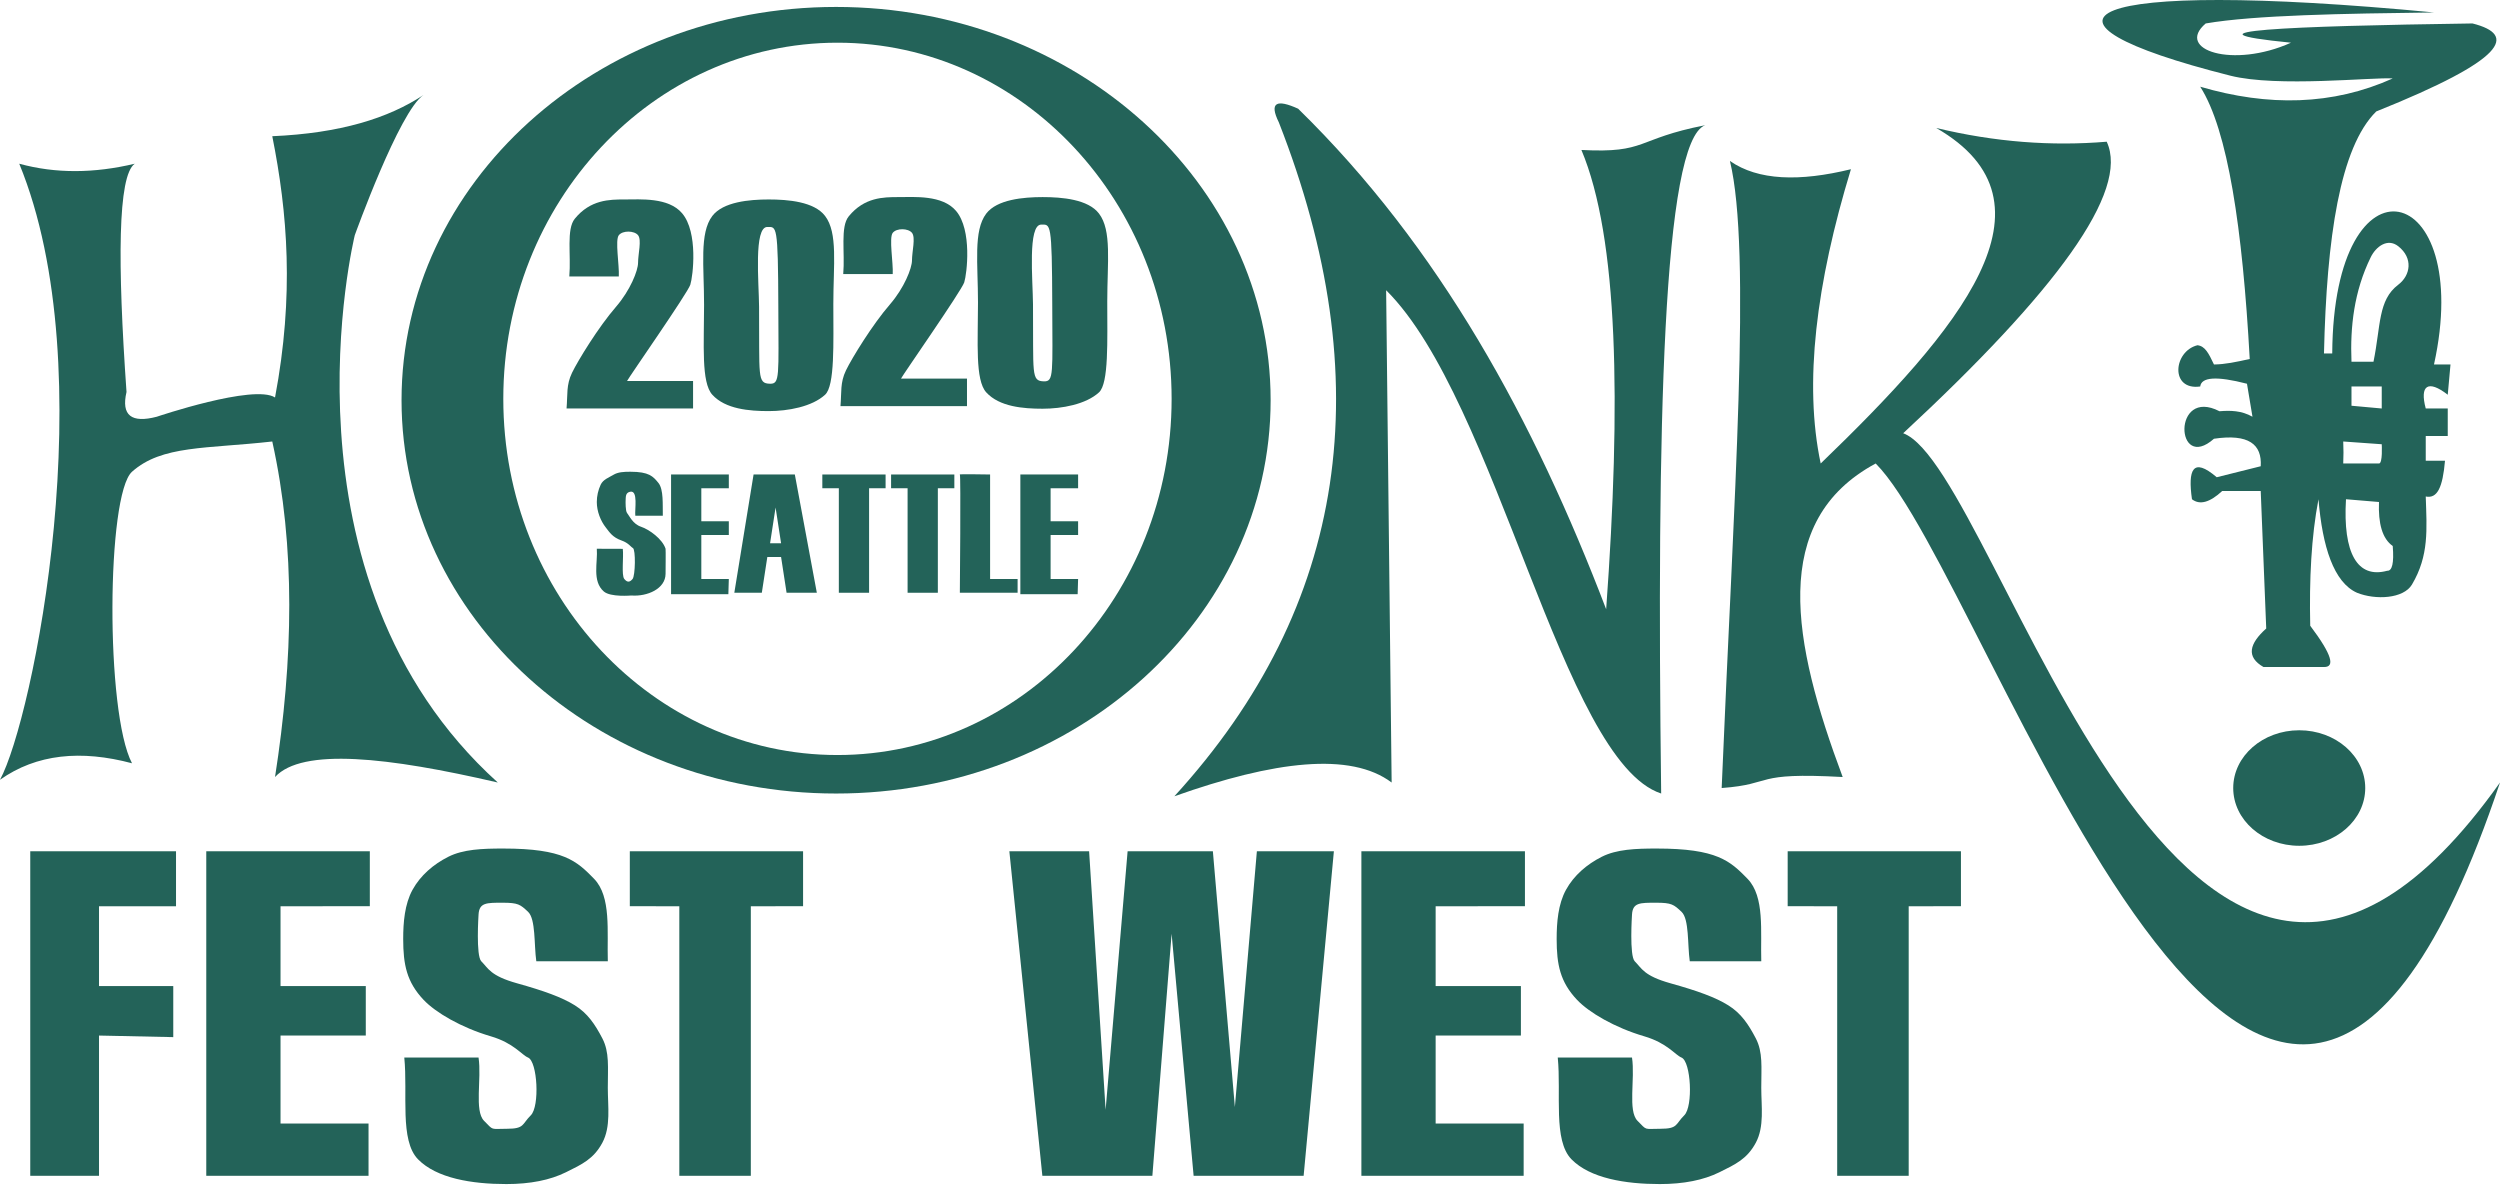
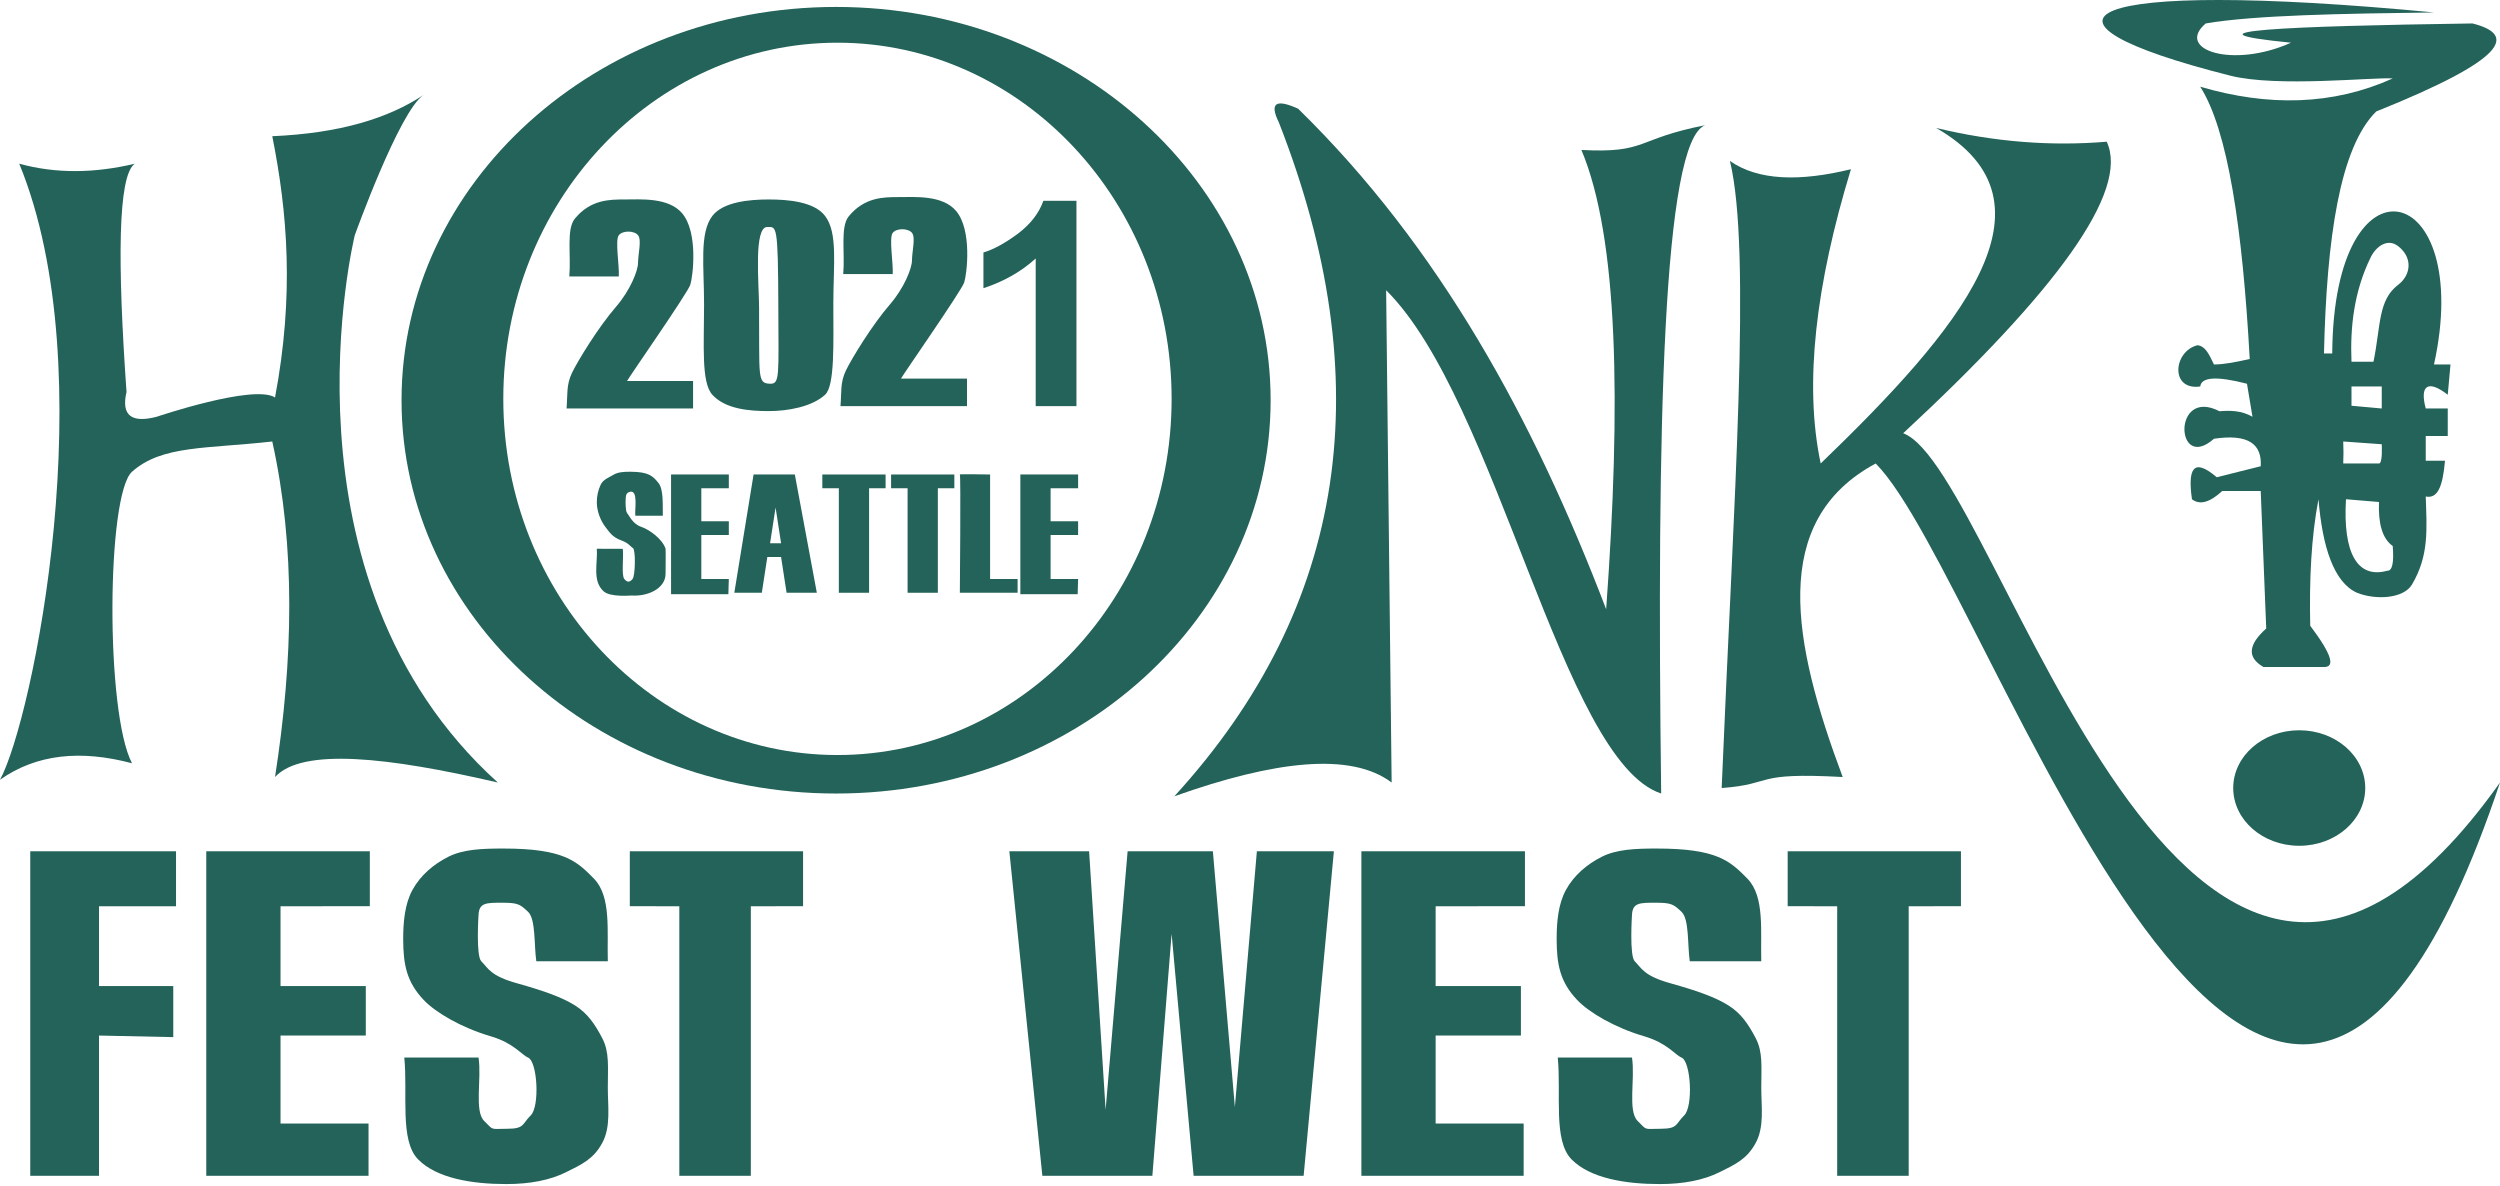
- <svg xmlns="http://www.w3.org/2000/svg" fill="#236359" width="100%" height="100%" viewBox="0 0 909 431" version="1.1" xml:space="preserve" style="fill-rule:evenodd;clip-rule:evenodd;stroke-linejoin:round;stroke-miterlimit:1.414;" id="svg4800">
-   <defs id="defs4804" />
-   <g transform="matrix(0.870156,0,0,1.08233,-127.05,-130.552)" id="g4658">
-     <path d="m 435.611,248.609 v 9.239 h -52.864 c 0.5,-4.625 -0.202,-7.87 2.298,-12.011 2.5,-4.14 11.013,-15.33 18.388,-22.174 5.937,-5.531 9.194,-12.127 9.194,-14.783 0,-2.937 1.578,-7.661 0,-9.239 -1.579,-1.578 -6.42,-1.656 -8.045,0 -1.625,1.656 0.25,10.015 0,13.859 h -20.686 c 0.781,-7.25 -1.302,-15.856 2.299,-19.403 6.509,-6.413 14.498,-6.467 20.685,-6.467 6.782,0 18.4,-0.774 24.134,4.619 6.814,6.409 4.557,21.226 3.448,24.023 -1.11,2.796 -25.745,31.15 -26.432,32.337 z" style="fill-rule:nonzero" id="path4656" />
+ <svg xmlns="http://www.w3.org/2000/svg" width="100%" height="100%" viewBox="0 0 909 431" version="1.1" xml:space="preserve" style="fill-rule:evenodd;clip-rule:evenodd;stroke-linejoin:round;stroke-miterlimit:2;">
+   <g id="g4658" transform="matrix(0.870156,0,0,1.08233,-127.05,-130.552)">
+     <path id="path4656" d="M435.611,248.609L435.611,257.848L382.747,257.848C383.247,253.223 382.545,249.978 385.045,245.837C387.545,241.697 396.058,230.507 403.433,223.663C409.37,218.132 412.627,211.536 412.627,208.88C412.627,205.943 414.205,201.219 412.627,199.641C411.048,198.063 406.207,197.985 404.582,199.641C402.957,201.297 404.832,209.656 404.582,213.5L383.896,213.5C384.677,206.25 382.594,197.644 386.195,194.097C392.704,187.684 400.693,187.63 406.88,187.63C413.662,187.63 425.28,186.856 431.014,192.249C437.828,198.658 435.571,213.475 434.462,216.272C433.352,219.068 408.717,247.422 408.03,248.609L435.611,248.609Z" style="fill:rgb(35,99,89);fill-rule:nonzero;" />
  </g>
-   <g transform="matrix(1.05322,0,0,1.09658,-205.077,-134.239)" id="g4662">
-     <path d="m 460.091,188.554 c 6.656,0 15.714,0.721 19.464,5.471 4.468,5.625 2.848,16.151 2.848,29.182 0,13 0.558,27.091 -2.848,30.093 -4.521,3.985 -12.808,5.426 -19.464,5.426 -6.688,0 -14.929,-0.64 -19.464,-5.426 -3.867,-4.08 -2.849,-16.59 -2.849,-29.778 0,-12.937 -1.651,-23.809 2.849,-29.497 3.718,-4.687 12.807,-5.471 19.464,-5.471 z m 3.323,35.565 c -0.087,-27.563 -0.606,-26.435 -3.798,-26.446 -4.724,-0.016 -2.917,18.383 -2.849,26.446 0.199,23.178 -0.753,25.437 3.798,25.534 3.417,0.072 2.921,-2.494 2.849,-25.534 z" style="fill-rule:nonzero" id="path4660" />
+   <g id="g4662" transform="matrix(1.05322,0,0,1.09658,-205.077,-134.239)">
+     <path id="path4660" d="M460.091,188.554C466.747,188.554 475.805,189.275 479.555,194.025C484.023,199.65 482.403,210.176 482.403,223.207C482.403,236.207 482.961,250.298 479.555,253.3C475.034,257.285 466.747,258.726 460.091,258.726C453.403,258.726 445.162,258.086 440.627,253.3C436.76,249.22 437.778,236.71 437.778,223.522C437.778,210.585 436.127,199.713 440.627,194.025C444.345,189.338 453.434,188.554 460.091,188.554ZM463.414,224.119C463.327,196.556 462.808,197.684 459.616,197.673C454.892,197.657 456.699,216.056 456.767,224.119C456.966,247.297 456.014,249.556 460.565,249.653C463.982,249.725 463.486,247.159 463.414,224.119Z" style="fill:rgb(35,99,89);fill-rule:nonzero;" />
  </g>
-   <g transform="matrix(0.274762,0,0,0.422249,296.709,4.8133)" id="g4678">
-     <path d="M 270.382,500.267 V 397.189 h 76.43 v 11.841 h -36.395 v 28.419 h 36.395 v 11.842 h -36.395 v 37.892 h 36.395 l -0.602,13.084 z" style="fill-rule:nonzero" id="path4676" />
+   <g id="g4678" transform="matrix(0.274762,0,0,0.422249,296.709,4.8133)">
+     <path id="path4676" d="M270.382,500.267L270.382,397.189L346.812,397.189L346.812,409.03L310.417,409.03L310.417,437.449L346.812,437.449L346.812,449.291L310.417,449.291L310.417,487.183L346.812,487.183L346.21,500.267L270.382,500.267Z" style="fill:rgb(35,99,89);fill-rule:nonzero;" />
  </g>
-   <g transform="matrix(0.274762,0,0,0.422249,169.709,4.8133)" id="g4682">
-     <path d="M 270.382,500.267 V 397.189 h 76.43 v 11.841 h -36.395 v 28.419 h 36.395 v 11.842 h -36.395 v 37.892 h 36.395 l -0.602,13.084 z" style="fill-rule:nonzero" id="path4680" />
+   <g id="g4682" transform="matrix(0.274762,0,0,0.422249,169.709,4.8133)">
+     <path id="path4680" d="M270.382,500.267L270.382,397.189L346.812,397.189L346.812,409.03L310.417,409.03L310.417,437.449L346.812,437.449L346.812,449.291L310.417,449.291L310.417,487.183L346.812,487.183L346.21,500.267L270.382,500.267Z" style="fill:rgb(35,99,89);fill-rule:nonzero;" />
  </g>
-   <g transform="matrix(0.297926,0,0,0.421885,109.292,4.6992)" id="g4686">
-     <path d="m 361.526,461.799 31.706,0.078 c 1.219,6.797 -1.867,22.808 1.859,25.996 3.727,3.187 6.671,2.836 10.07,0 3.398,-2.836 3.955,-25.431 0.393,-26.696 -2.438,-0.844 -5.147,-4.332 -13.819,-6.488 -11.157,-2.766 -14.697,-7.141 -19.197,-11.172 -6.328,-5.672 -11.012,-13.857 -11.012,-22.013 0,-5.25 1.7,-10.28 4.677,-14.85 2.976,-4.57 10.046,-6.21 15.647,-8.6 5.602,-2.391 12.728,-2.623 20.65,-2.623 22.725,0 27.651,3.945 34.19,9.617 6.54,5.672 5.065,18.839 5.393,28.308 h -33.566 c -0.89,-5.297 3.687,-22.126 -6.228,-20.699 -5.925,0.853 -5.356,4.277 -5.616,8.083 -0.014,0.201 -0.288,8.511 1.775,10.245 2.625,2.204 6.877,9.442 17.002,11.833 10.125,2.391 26.176,10.583 29.989,18.981 0.309,0.68 0.003,21.197 0,21.634 -0.093,12.812 -22.149,19.684 -41.744,18.662 -0.41,-0.021 -25.353,1.628 -33.659,-3.49 -14.541,-8.958 -7.151,-25.274 -8.51,-36.806 z" style="fill-rule:nonzero" id="path4684" />
+   <g id="g4686" transform="matrix(0.297926,0,0,0.421885,109.292,4.6992)">
+     <path id="path4684" d="M361.526,461.799L393.232,461.877C394.451,468.674 391.365,484.685 395.091,487.873C398.818,491.06 401.762,490.709 405.161,487.873C408.559,485.037 409.116,462.442 405.554,461.177C403.116,460.333 400.407,456.845 391.735,454.689C380.578,451.923 377.038,447.548 372.538,443.517C366.21,437.845 361.526,429.66 361.526,421.504C361.526,416.254 363.226,411.224 366.203,406.654C369.179,402.084 376.249,400.444 381.85,398.054C387.452,395.663 394.578,395.431 402.5,395.431C425.225,395.431 430.151,399.376 436.69,405.048C443.23,410.72 441.755,423.887 442.083,433.356L408.517,433.356C407.627,428.059 412.204,411.23 402.289,412.657C396.364,413.51 396.933,416.934 396.673,420.74C396.659,420.941 396.385,429.251 398.448,430.985C401.073,433.189 405.325,440.427 415.45,442.818C425.575,445.209 441.626,453.401 445.439,461.799C445.748,462.479 445.442,482.996 445.439,483.433C445.346,496.245 423.29,503.117 403.695,502.095C403.285,502.074 378.342,503.723 370.036,498.605C355.495,489.647 362.885,473.331 361.526,461.799Z" style="fill:rgb(35,99,89);fill-rule:nonzero;" />
  </g>
-   <g transform="matrix(0.295217,0,0,0.422249,164.649,4.8133)" id="g4690">
-     <path d="M 475.417,499.024 V 409.03 h -20.324 v -11.841 h 77.909 v 11.841 h -20.324 v 89.994 z" style="fill-rule:nonzero" id="path4688" />
+   <g id="g4690" transform="matrix(0.295217,0,0,0.422249,164.649,4.8133)">
+     <path id="path4688" d="M475.417,499.024L475.417,409.03L455.093,409.03L455.093,397.189L533.002,397.189L533.002,409.03L512.678,409.03L512.678,499.024L475.417,499.024Z" style="fill:rgb(35,99,89);fill-rule:nonzero;" />
  </g>
-   <g transform="matrix(0.295217,0,0,0.422249,189.649,4.8133)" id="g4694">
-     <path d="M 475.417,499.024 V 409.03 h -20.324 v -11.841 h 77.909 v 11.841 h -20.324 v 89.994 z" style="fill-rule:nonzero" id="path4692" />
+   <g id="g4694" transform="matrix(0.295217,0,0,0.422249,189.649,4.8133)">
+     <path id="path4692" d="M475.417,499.024L475.417,409.03L455.093,409.03L455.093,397.189L533.002,397.189L533.002,409.03L512.678,409.03L512.678,499.024L475.417,499.024Z" style="fill:rgb(35,99,89);fill-rule:nonzero;" />
  </g>
-   <g transform="matrix(1,0,0,1.00855,-171.562,-91.0578)" id="g4698">
-     <path d="M182.562,514.189L182.562,397.189L235.562,397.189L235.562,417.019L207.562,417.019L207.562,445.773L234.562,445.773L234.562,464.189L207.562,463.621L207.562,514.189L182.562,514.189Z" style="fill-rule:nonzero;" id="path4696" />
+   <g id="g4698" transform="matrix(1,0,0,1.00855,-171.562,-91.0578)">
+     <path id="path4696" d="M182.562,514.189L182.562,397.189L235.562,397.189L235.562,417.019L207.562,417.019L207.562,445.773L234.562,445.773L234.562,464.189L207.562,463.621L207.562,514.189L182.562,514.189Z" style="fill:rgb(35,99,89);fill-rule:nonzero;" />
  </g>
-   <g transform="matrix(0.778077,0,0,1.14476,-135.378,-145.161)" id="g4702">
-     <path d="M270.382,500.267L270.382,397.189L346.812,397.189L346.812,414.626L305.083,414.659L305.083,439.992L344.925,439.992L344.925,455.716L305.083,455.716L305.083,483.669L346.21,483.669L346.21,500.267L270.382,500.267Z" style="fill-rule:nonzero;" id="path4700" />
+   <g id="g4702" transform="matrix(0.778077,0,0,1.14476,-135.378,-145.161)">
+     <path id="path4700" d="M270.382,500.267L270.382,397.189L346.812,397.189L346.812,414.626L305.083,414.659L305.083,439.992L344.925,439.992L344.925,455.716L305.083,455.716L305.083,483.669L346.21,483.669L346.21,500.267L270.382,500.267Z" style="fill:rgb(35,99,89);fill-rule:nonzero;" />
  </g>
-   <g transform="matrix(0.778077,0,0,1.14476,284.622,-145.161)" id="g4706">
-     <path d="M270.382,500.267L270.382,397.189L346.812,397.189L346.812,414.626L305.083,414.659L305.083,439.992L344.925,439.992L344.925,455.716L305.083,455.716L305.083,483.669L346.21,483.669L346.21,500.267L270.382,500.267Z" style="fill-rule:nonzero;" id="path4704" />
+   <g id="g4706" transform="matrix(0.778077,0,0,1.14476,284.622,-145.161)">
+     <path id="path4704" d="M270.382,500.267L270.382,397.189L346.812,397.189L346.812,414.626L305.083,414.659L305.083,439.992L344.925,439.992L344.925,455.716L305.083,455.716L305.083,483.669L346.21,483.669L346.21,500.267L270.382,500.267Z" style="fill:rgb(35,99,89);fill-rule:nonzero;" />
  </g>
-   <g transform="matrix(0.966443,0,0,1.14378,-206.036,-143.759)" id="g4710">
-     <path d="M365.295,461.877L393.232,461.877C394.451,468.674 391.575,478.798 395.302,481.986C399.028,485.173 397.578,484.517 403.906,484.517C410.609,484.517 409.493,483.073 412.892,480.237C416.29,477.401 415.42,463.143 411.857,461.877C409.42,461.033 406.531,457.282 397.859,455.126C386.703,452.36 377.038,447.548 372.538,443.517C366.21,437.845 364.882,432.345 364.882,424.189C364.882,418.939 365.422,413.115 368.399,408.545C371.375,403.975 376.249,400.444 381.85,398.054C387.452,395.663 394.578,395.431 402.5,395.431C425.225,395.431 430.151,399.376 436.69,405.048C443.23,410.72 441.536,421.808 441.864,431.277L414.961,431.277C414.071,425.98 414.787,417.86 411.857,415.54C408.927,413.219 408.148,412.657 402.289,412.657C396.242,412.657 393.492,412.608 393.232,416.414C393.218,416.615 392.204,429.542 394.267,431.277C396.892,433.48 397.593,435.881 407.718,438.271C417.843,440.662 424.596,442.711 429.447,445.266C434.299,447.82 437.052,451.327 439.795,455.757C442.537,460.187 441.864,464.979 441.864,471.494C441.864,477.401 443.076,483.824 439.795,488.98C436.513,494.137 432.125,495.825 426.125,498.333C420.125,500.841 412.648,502.095 403.695,502.095C390.664,502.095 377.453,500.25 370.468,494.226C363.484,488.203 366.654,473.408 365.295,461.877Z" style="fill-rule:nonzero;" id="path4708" />
+   <g id="g4710" transform="matrix(0.966443,0,0,1.14378,-206.036,-143.759)">
+     <path id="path4708" d="M365.295,461.877L393.232,461.877C394.451,468.674 391.575,478.798 395.302,481.986C399.028,485.173 397.578,484.517 403.906,484.517C410.609,484.517 409.493,483.073 412.892,480.237C416.29,477.401 415.42,463.143 411.857,461.877C409.42,461.033 406.531,457.282 397.859,455.126C386.703,452.36 377.038,447.548 372.538,443.517C366.21,437.845 364.882,432.345 364.882,424.189C364.882,418.939 365.422,413.115 368.399,408.545C371.375,403.975 376.249,400.444 381.85,398.054C387.452,395.663 394.578,395.431 402.5,395.431C425.225,395.431 430.151,399.376 436.69,405.048C443.23,410.72 441.536,421.808 441.864,431.277L414.961,431.277C414.071,425.98 414.787,417.86 411.857,415.54C408.927,413.219 408.148,412.657 402.289,412.657C396.242,412.657 393.492,412.608 393.232,416.414C393.218,416.615 392.204,429.542 394.267,431.277C396.892,433.48 397.593,435.881 407.718,438.271C417.843,440.662 424.596,442.711 429.447,445.266C434.299,447.82 437.052,451.327 439.795,455.757C442.537,460.187 441.864,464.979 441.864,471.494C441.864,477.401 443.076,483.824 439.795,488.98C436.513,494.137 432.125,495.825 426.125,498.333C420.125,500.841 412.648,502.095 403.695,502.095C390.664,502.095 377.453,500.25 370.468,494.226C363.484,488.203 366.654,473.408 365.295,461.877Z" style="fill:rgb(35,99,89);fill-rule:nonzero;" />
  </g>
-   <g transform="matrix(0.966443,0,0,1.14378,213.362,-143.759)" id="g4714">
-     <path d="M365.295,461.877L393.232,461.877C394.451,468.674 391.575,478.798 395.302,481.986C399.028,485.173 397.578,484.517 403.906,484.517C410.609,484.517 409.493,483.073 412.892,480.237C416.29,477.401 415.42,463.143 411.857,461.877C409.42,461.033 406.531,457.282 397.859,455.126C386.703,452.36 377.038,447.548 372.538,443.517C366.21,437.845 364.882,432.345 364.882,424.189C364.882,418.939 365.422,413.115 368.399,408.545C371.375,403.975 376.249,400.444 381.85,398.054C387.452,395.663 394.578,395.431 402.5,395.431C425.225,395.431 430.151,399.376 436.69,405.048C443.23,410.72 441.536,421.808 441.864,431.277L414.961,431.277C414.071,425.98 414.787,417.86 411.857,415.54C408.927,413.219 408.148,412.657 402.289,412.657C396.242,412.657 393.492,412.608 393.232,416.414C393.218,416.615 392.204,429.542 394.267,431.277C396.892,433.48 397.593,435.881 407.718,438.271C417.843,440.662 424.596,442.711 429.447,445.266C434.299,447.82 437.052,451.327 439.795,455.757C442.537,460.187 441.864,464.979 441.864,471.494C441.864,477.401 443.076,483.824 439.795,488.98C436.513,494.137 432.125,495.825 426.125,498.333C420.125,500.841 412.648,502.095 403.695,502.095C390.664,502.095 377.453,500.25 370.468,494.226C363.484,488.203 366.654,473.408 365.295,461.877Z" style="fill-rule:nonzero;" id="path4712" />
+   <g id="g4714" transform="matrix(0.966443,0,0,1.14378,213.362,-143.759)">
+     <path id="path4712" d="M365.295,461.877L393.232,461.877C394.451,468.674 391.575,478.798 395.302,481.986C399.028,485.173 397.578,484.517 403.906,484.517C410.609,484.517 409.493,483.073 412.892,480.237C416.29,477.401 415.42,463.143 411.857,461.877C409.42,461.033 406.531,457.282 397.859,455.126C386.703,452.36 377.038,447.548 372.538,443.517C366.21,437.845 364.882,432.345 364.882,424.189C364.882,418.939 365.422,413.115 368.399,408.545C371.375,403.975 376.249,400.444 381.85,398.054C387.452,395.663 394.578,395.431 402.5,395.431C425.225,395.431 430.151,399.376 436.69,405.048C443.23,410.72 441.536,421.808 441.864,431.277L414.961,431.277C414.071,425.98 414.787,417.86 411.857,415.54C408.927,413.219 408.148,412.657 402.289,412.657C396.242,412.657 393.492,412.608 393.232,416.414C393.218,416.615 392.204,429.542 394.267,431.277C396.892,433.48 397.593,435.881 407.718,438.271C417.843,440.662 424.596,442.711 429.447,445.266C434.299,447.82 437.052,451.327 439.795,455.757C442.537,460.187 441.864,464.979 441.864,471.494C441.864,477.401 443.076,483.824 439.795,488.98C436.513,494.137 432.125,495.825 426.125,498.333C420.125,500.841 412.648,502.095 403.695,502.095C390.664,502.095 377.453,500.25 370.468,494.226C363.484,488.203 366.654,473.408 365.295,461.877Z" style="fill:rgb(35,99,89);fill-rule:nonzero;" />
  </g>
-   <g transform="matrix(0.769099,0,0,1.14476,-121.012,-145.161)" id="g4718">
-     <path d="M478.497,500.267L478.497,414.659L455.093,414.626L455.093,397.189L537.007,397.189L537.007,414.626L512.303,414.659L512.303,500.267L478.497,500.267Z" style="fill-rule:nonzero;" id="path4716" />
+   <g id="g4718" transform="matrix(0.769099,0,0,1.14476,-121.012,-145.161)">
+     <path id="path4716" d="M478.497,500.267L478.497,414.659L455.093,414.626L455.093,397.189L537.007,397.189L537.007,414.626L512.303,414.659L512.303,500.267L478.497,500.267Z" style="fill:rgb(35,99,89);fill-rule:nonzero;" />
  </g>
-   <g transform="matrix(0.769099,0,0,1.14476,299.988,-145.161)" id="g4722">
-     <path d="M478.497,500.267L478.497,414.659L455.093,414.626L455.093,397.189L537.007,397.189L537.007,414.626L512.303,414.659L512.303,500.267L478.497,500.267Z" style="fill-rule:nonzero;" id="path4720" />
+   <g id="g4722" transform="matrix(0.769099,0,0,1.14476,299.988,-145.161)">
+     <path id="path4720" d="M478.497,500.267L478.497,414.659L455.093,414.626L455.093,397.189L537.007,397.189L537.007,414.626L512.303,414.659L512.303,500.267L478.497,500.267Z" style="fill:rgb(35,99,89);fill-rule:nonzero;" />
  </g>
-   <g transform="matrix(1,0,0,0.913043,-169,-99.6918)" id="g4726">
-     <ellipse cx="1005" cy="423" rx="24" ry="23" id="ellipse4724" />
+   <g id="g4726" transform="matrix(1,0,0,0.913043,-169,-99.6918)">
+     <ellipse id="ellipse4724" cx="1005" cy="423" rx="24" ry="23" style="fill:rgb(35,99,89);" />
  </g>
-   <g transform="matrix(1,0,0,1,-166,-132.474)" id="g4730">
-     <path d="M795,191C805.253,198.16 820.345,198.566 839,194C826.301,235.642 821.824,271.845 828,301C878.475,252.352 917.317,206.25 870,179C891.37,184.154 912.008,185.679 932,184C940.373,201.995 913.613,238.427 858,290C893.446,303.144 959.956,578.893 1075,417C990.375,670.02 890.231,343.386 848,301C809.198,321.896 817.691,366.036 836,415C802.827,413.171 811.458,417.567 792,419C796.376,313.64 802.94,223.767 795,191" id="path4728" />
+   <g id="g4730" transform="matrix(1,0,0,1,-166,-132.474)">
+     <path id="path4728" d="M795,191C805.253,198.16 820.345,198.566 839,194C826.301,235.642 821.824,271.845 828,301C878.475,252.352 917.317,206.25 870,179C891.37,184.154 912.008,185.679 932,184C940.373,201.995 913.613,238.427 858,290C893.446,303.144 959.956,578.893 1075,417C990.375,670.02 890.231,343.386 848,301C809.198,321.896 817.691,366.036 836,415C802.827,413.171 811.458,417.567 792,419C796.376,313.64 802.94,223.767 795,191" style="fill:rgb(35,99,89);" />
  </g>
-   <g transform="matrix(1,0,0,1,-166,-132.474)" id="g4734">
-     <path d="M593,422C656.361,352.658 667.66,270.659 631,177C627.331,169.574 630.287,168.505 638,172C689.528,222.39 723.759,285.303 750,354C755.454,279.027 754.423,218.862 741,187C765.02,188.264 760.527,182.985 786,178C770.641,183.812 768.333,287.503 770,421C733.916,409.148 710.519,278.248 670,238L672,417C657.114,405.798 629.331,409.095 593,422" id="path4732" />
+   <g id="g4734" transform="matrix(1,0,0,1,-166,-132.474)">
+     <path id="path4732" d="M593,422C656.361,352.658 667.66,270.659 631,177C627.331,169.574 630.287,168.505 638,172C689.528,222.39 723.759,285.303 750,354C755.454,279.027 754.423,218.862 741,187C765.02,188.264 760.527,182.985 786,178C770.641,183.812 768.333,287.503 770,421C733.916,409.148 710.519,278.248 670,238L672,417C657.114,405.798 629.331,409.095 593,422" style="fill:rgb(35,99,89);" />
  </g>
-   <g transform="matrix(1,0,0,1,-166,-132.474)" id="g4738">
-     <path d="M173,192C186.246,195.647 200.274,195.514 215,192C208.787,196.369 208.718,228.195 212,275C210.003,283.573 213.844,286.401 223,284C223,284 258.345,272.041 266,277C273.032,239.752 270.538,209.723 265,182C289.617,180.94 307.213,175.477 320,167C311.232,172.813 295,218 295,218C295,218 264.433,342.359 347,417C307.099,407.734 275.879,404.254 266,415C272.646,372.342 273.504,331.336 265,293C240.997,295.706 224.834,294.304 214,304C204.745,312.283 204.275,391.513 214,410C195.486,405.071 179.308,406.581 166,416C177.914,394.132 203.992,267.482 173,192Z" id="path4736" />
+   <g id="g4738" transform="matrix(1,0,0,1,-166,-132.474)">
+     <path id="path4736" d="M173,192C186.246,195.647 200.274,195.514 215,192C208.787,196.369 208.718,228.195 212,275C210.003,283.573 213.844,286.401 223,284C223,284 258.345,272.041 266,277C273.032,239.752 270.538,209.723 265,182C289.617,180.94 307.213,175.477 320,167C311.232,172.813 295,218 295,218C295,218 264.433,342.359 347,417C307.099,407.734 275.879,404.254 266,415C272.646,372.342 273.504,331.336 265,293C240.997,295.706 224.834,294.304 214,304C204.745,312.283 204.275,391.513 214,410C195.486,405.071 179.308,406.581 166,416C177.914,394.132 203.992,267.482 173,192Z" style="fill:rgb(35,99,89);" />
  </g>
-   <g transform="matrix(1,0,0,1,-166,-132.474)" id="g4742">
-     <path d="M470,135C557.203,135 628,199.076 628,278C628,356.924 557.203,421 470,421C382.797,421 312,356.924 312,278C312,199.076 382.797,135 470,135ZM470.5,148C537.558,148 592,206.027 592,277.5C592,348.973 537.558,407 470.5,407C403.442,407 349,348.973 349,277.5C349,206.027 403.442,148 470.5,148Z" id="path4740" />
+   <g id="g4742" transform="matrix(1,0,0,1,-166,-132.474)">
+     <path id="path4740" d="M470,135C557.203,135 628,199.076 628,278C628,356.924 557.203,421 470,421C382.797,421 312,356.924 312,278C312,199.076 382.797,135 470,135ZM470.5,148C537.558,148 592,206.027 592,277.5C592,348.973 537.558,407 470.5,407C403.442,407 349,348.973 349,277.5C349,206.027 403.442,148 470.5,148Z" style="fill:rgb(35,99,89);" />
  </g>
-   <g transform="translate(-166,-146.474)" id="g4774">
-     <path d="m 515,319 c 0.403,0.197 0,43 0,43 h 21 v -5 h -10 v -38 c 0,0 -11.403,-0.197 -11,0 z" id="path4772" />
+   <g id="g4774" transform="matrix(1,0,0,1,-166,-146.474)">
+     <path id="path4772" d="M515,319C515.403,319.197 515,362 515,362L536,362L536,357L526,357L526,319C526,319 514.597,318.803 515,319Z" style="fill:rgb(35,99,89);" />
  </g>
-   <g transform="matrix(0.290052,0,0,0.417159,140.132,72.7429)" id="g4778">
-     <path d="m 540.826,342.274 h -37.924 l -6.896,-31.163 h -17.238 l -6.895,31.163 H 437.396 L 461.53,239.196 h 51.715 z m -44.82,-43.149 -6.895,-31.163 -6.895,31.163 z" style="fill-rule:nonzero" id="path4776" />
+   <g id="g4778" transform="matrix(0.290052,0,0,0.417159,140.132,72.7429)">
+     <path id="path4776" d="M540.826,342.274L502.902,342.274L496.006,311.111L478.768,311.111L471.873,342.274L437.396,342.274L461.53,239.196L513.245,239.196L540.826,342.274ZM496.006,299.125L489.111,267.962L482.216,299.125L496.006,299.125Z" style="fill:rgb(35,99,89);fill-rule:nonzero;" />
  </g>
-   <g transform="matrix(1,0,0,1,-166,-132.474)" id="g4782">
-     <path d="M974,311C969.485,315.189 965.818,316.189 963,314C961.493,303.393 963.205,298.457 972,306L988,302C988.498,294.062 983.654,290.115 971,292C956.931,304.475 955.758,273.101 973,282C976.988,281.679 980.98,281.728 985,284L983,272C971.845,269.124 966.409,269.592 966,273C954.955,274.546 956.19,260.19 965,258C967.769,258.325 969.051,260.895 971,265C975.083,264.947 978.859,264.135 984,263C981.393,215.58 976.066,179.717 966,164C990.767,171.276 1014.19,170.81 1036,161C1028.9,160.474 994.067,164.304 977,160C896.435,139.684 920.087,124.526 1051,137C1018.05,137.422 985.757,137.958 968,141C956.748,150.596 977.907,157.508 999,148C956.028,143.754 997.086,141.982 1065,141C1081.3,145.138 1077.36,153.999 1030,173C1016.81,186.024 1011.96,218.89 1011,261L1014,261C1014.45,185.453 1065.77,197.955 1051,265L1057,265L1056,276C1048.82,270.415 1045.74,272.582 1048,281L1056,281L1056,291L1048,291L1048,300L1055,300C1054.16,309.653 1052.24,313.872 1048,313C1048.38,324.908 1049.25,334.446 1043,345C1039.9,350.232 1029.67,350.69 1023,348C1014.57,344.248 1010.42,331.265 1009,314C1006.39,327.545 1005.62,343.132 1006,360C1014.14,370.807 1014.98,375.064 1011,375L989,375C982.583,371.316 983.849,366.514 990,361L988,311L974,311ZM1019,314L1031,315C1030.69,322.776 1032.18,328.329 1036,331C1036.5,337.274 1035.78,340.1 1034,340C1023.17,342.957 1017.83,333.672 1019,314ZM1018,293C1018.13,295.694 1018.11,298.357 1018,301C1018,301 1029.6,300.959 1031,301C1032.4,301.041 1032,294 1032,294L1018,293ZM1032,273L1021,273L1021,280L1032,281L1032,273ZM1021,264L1029,264C1031.69,250.832 1030.6,241.613 1038,236C1042.5,232.594 1043.49,226.31 1038,222C1034.09,218.929 1029.88,222.157 1028,226C1021.91,238.412 1020.48,251.38 1021,264Z" id="path4780" />
+   <g id="g4782" transform="matrix(1,0,0,1,-166,-132.474)">
+     <path id="path4780" d="M974,311C969.485,315.189 965.818,316.189 963,314C961.493,303.393 963.205,298.457 972,306L988,302C988.498,294.062 983.654,290.115 971,292C956.931,304.475 955.758,273.101 973,282C976.988,281.679 980.98,281.728 985,284L983,272C971.845,269.124 966.409,269.592 966,273C954.955,274.546 956.19,260.19 965,258C967.769,258.325 969.051,260.895 971,265C975.083,264.947 978.859,264.135 984,263C981.393,215.58 976.066,179.717 966,164C990.767,171.276 1014.19,170.81 1036,161C1028.9,160.474 994.067,164.304 977,160C896.435,139.684 920.087,124.526 1051,137C1018.05,137.422 985.757,137.958 968,141C956.748,150.596 977.907,157.508 999,148C956.028,143.754 997.086,141.982 1065,141C1081.3,145.138 1077.36,153.999 1030,173C1016.81,186.024 1011.96,218.89 1011,261L1014,261C1014.45,185.453 1065.77,197.955 1051,265L1057,265L1056,276C1048.82,270.415 1045.74,272.582 1048,281L1056,281L1056,291L1048,291L1048,300L1055,300C1054.16,309.653 1052.24,313.872 1048,313C1048.38,324.908 1049.25,334.446 1043,345C1039.9,350.232 1029.67,350.69 1023,348C1014.57,344.248 1010.42,331.265 1009,314C1006.39,327.545 1005.62,343.132 1006,360C1014.14,370.807 1014.98,375.064 1011,375L989,375C982.583,371.316 983.849,366.514 990,361L988,311L974,311ZM1019,314L1031,315C1030.69,322.776 1032.18,328.329 1036,331C1036.5,337.274 1035.78,340.1 1034,340C1023.17,342.957 1017.83,333.672 1019,314ZM1018,293C1018.13,295.694 1018.11,298.357 1018,301C1018,301 1029.6,300.959 1031,301C1032.4,301.041 1032,294 1032,294L1018,293ZM1032,273L1021,273L1021,280L1032,281L1032,273ZM1021,264L1029,264C1031.69,250.832 1030.6,241.613 1038,236C1042.5,232.594 1043.49,226.31 1038,222C1034.09,218.929 1029.88,222.157 1028,226C1021.91,238.412 1020.48,251.38 1021,264Z" style="fill:rgb(35,99,89);" />
  </g>
-   <g transform="matrix(0.864865,0,0,1.14476,-87.3869,-153.971)" id="g4786">
-     <path d="M539.26,507.963L525.385,404.884L558.916,404.884L565.854,486.997L575.104,404.884L610.947,404.884L620.197,486.124L629.447,404.884L661.822,404.884L649.104,507.963L602.854,507.963L593.604,431.091L585.51,507.963L539.26,507.963Z" style="fill-rule:nonzero;" id="path4784" />
+   <g id="g4786" transform="matrix(0.864865,0,0,1.14476,-87.3869,-153.971)">
+     <path id="path4784" d="M539.26,507.963L525.385,404.884L558.916,404.884L565.854,486.997L575.104,404.884L610.947,404.884L620.197,486.124L629.447,404.884L661.822,404.884L649.104,507.963L602.854,507.963L593.604,431.091L585.51,507.963L539.26,507.963Z" style="fill:rgb(35,99,89);fill-rule:nonzero;" />
  </g>
-   <g style="clip-rule:evenodd;fill-rule:evenodd;stroke-linejoin:round;stroke-miterlimit:1.414" transform="matrix(0.870156,0,0,1.08233,-27.45097,-131.4154)" id="g4658-3">
-     <path d="m 435.611,248.609 v 9.239 h -52.864 c 0.5,-4.625 -0.202,-7.87 2.298,-12.011 2.5,-4.14 11.013,-15.33 18.388,-22.174 5.937,-5.531 9.194,-12.127 9.194,-14.783 0,-2.937 1.578,-7.661 0,-9.239 -1.579,-1.578 -6.42,-1.656 -8.045,0 -1.625,1.656 0.25,10.015 0,13.859 h -20.686 c 0.781,-7.25 -1.302,-15.856 2.299,-19.403 6.509,-6.413 14.498,-6.467 20.685,-6.467 6.782,0 18.4,-0.774 24.134,4.619 6.814,6.409 4.557,21.226 3.448,24.023 -1.11,2.796 -25.745,31.15 -26.432,32.337 z" style="fill-rule:nonzero" id="path4656-8" />
+   <g id="g4658-3" transform="matrix(0.870156,0,0,1.08233,-27.451,-131.415)">
+     <path id="path4656-8" d="M435.611,248.609L435.611,257.848L382.747,257.848C383.247,253.223 382.545,249.978 385.045,245.837C387.545,241.697 396.058,230.507 403.433,223.663C409.37,218.132 412.627,211.536 412.627,208.88C412.627,205.943 414.205,201.219 412.627,199.641C411.048,198.063 406.207,197.985 404.582,199.641C402.957,201.297 404.832,209.656 404.582,213.5L383.896,213.5C384.677,206.25 382.594,197.644 386.195,194.097C392.704,187.684 400.693,187.63 406.88,187.63C413.662,187.63 425.28,186.856 431.014,192.249C437.828,198.658 435.571,213.475 434.462,216.272C433.352,219.068 408.717,247.422 408.03,248.609L435.611,248.609Z" style="fill:rgb(35,99,89);fill-rule:nonzero;" />
  </g>
-   <g style="clip-rule:evenodd;fill-rule:evenodd;stroke-linejoin:round;stroke-miterlimit:1.414" transform="matrix(1.05322,0,0,1.09658,-105.478,-135.1024)" id="g4662-8">
-     <path d="m 460.091,188.554 c 6.656,0 15.714,0.721 19.464,5.471 4.468,5.625 2.848,16.151 2.848,29.182 0,13 0.558,27.091 -2.848,30.093 -4.521,3.985 -12.808,5.426 -19.464,5.426 -6.688,0 -14.929,-0.64 -19.464,-5.426 -3.867,-4.08 -2.849,-16.59 -2.849,-29.778 0,-12.937 -1.651,-23.809 2.849,-29.497 3.718,-4.687 12.807,-5.471 19.464,-5.471 z m 3.323,35.565 c -0.087,-27.563 -0.606,-26.435 -3.798,-26.446 -4.724,-0.016 -2.917,18.383 -2.849,26.446 0.199,23.178 -0.753,25.437 3.798,25.534 3.417,0.072 2.921,-2.494 2.849,-25.534 z" style="fill-rule:nonzero" id="path4660-7" />
+   <g transform="matrix(107.365,0,0,103.855,349.095,147.675)">
+     <g id="g4662-8">
+       <path d="M0.394,-0L0.256,-0L0.256,-0.517C0.206,-0.47 0.147,-0.436 0.079,-0.413L0.079,-0.538C0.115,-0.549 0.154,-0.572 0.196,-0.604C0.238,-0.637 0.267,-0.675 0.282,-0.719L0.394,-0.719L0.394,-0Z" style="fill:rgb(35,99,89);fill-rule:nonzero;" />
+     </g>
  </g>
</svg>
